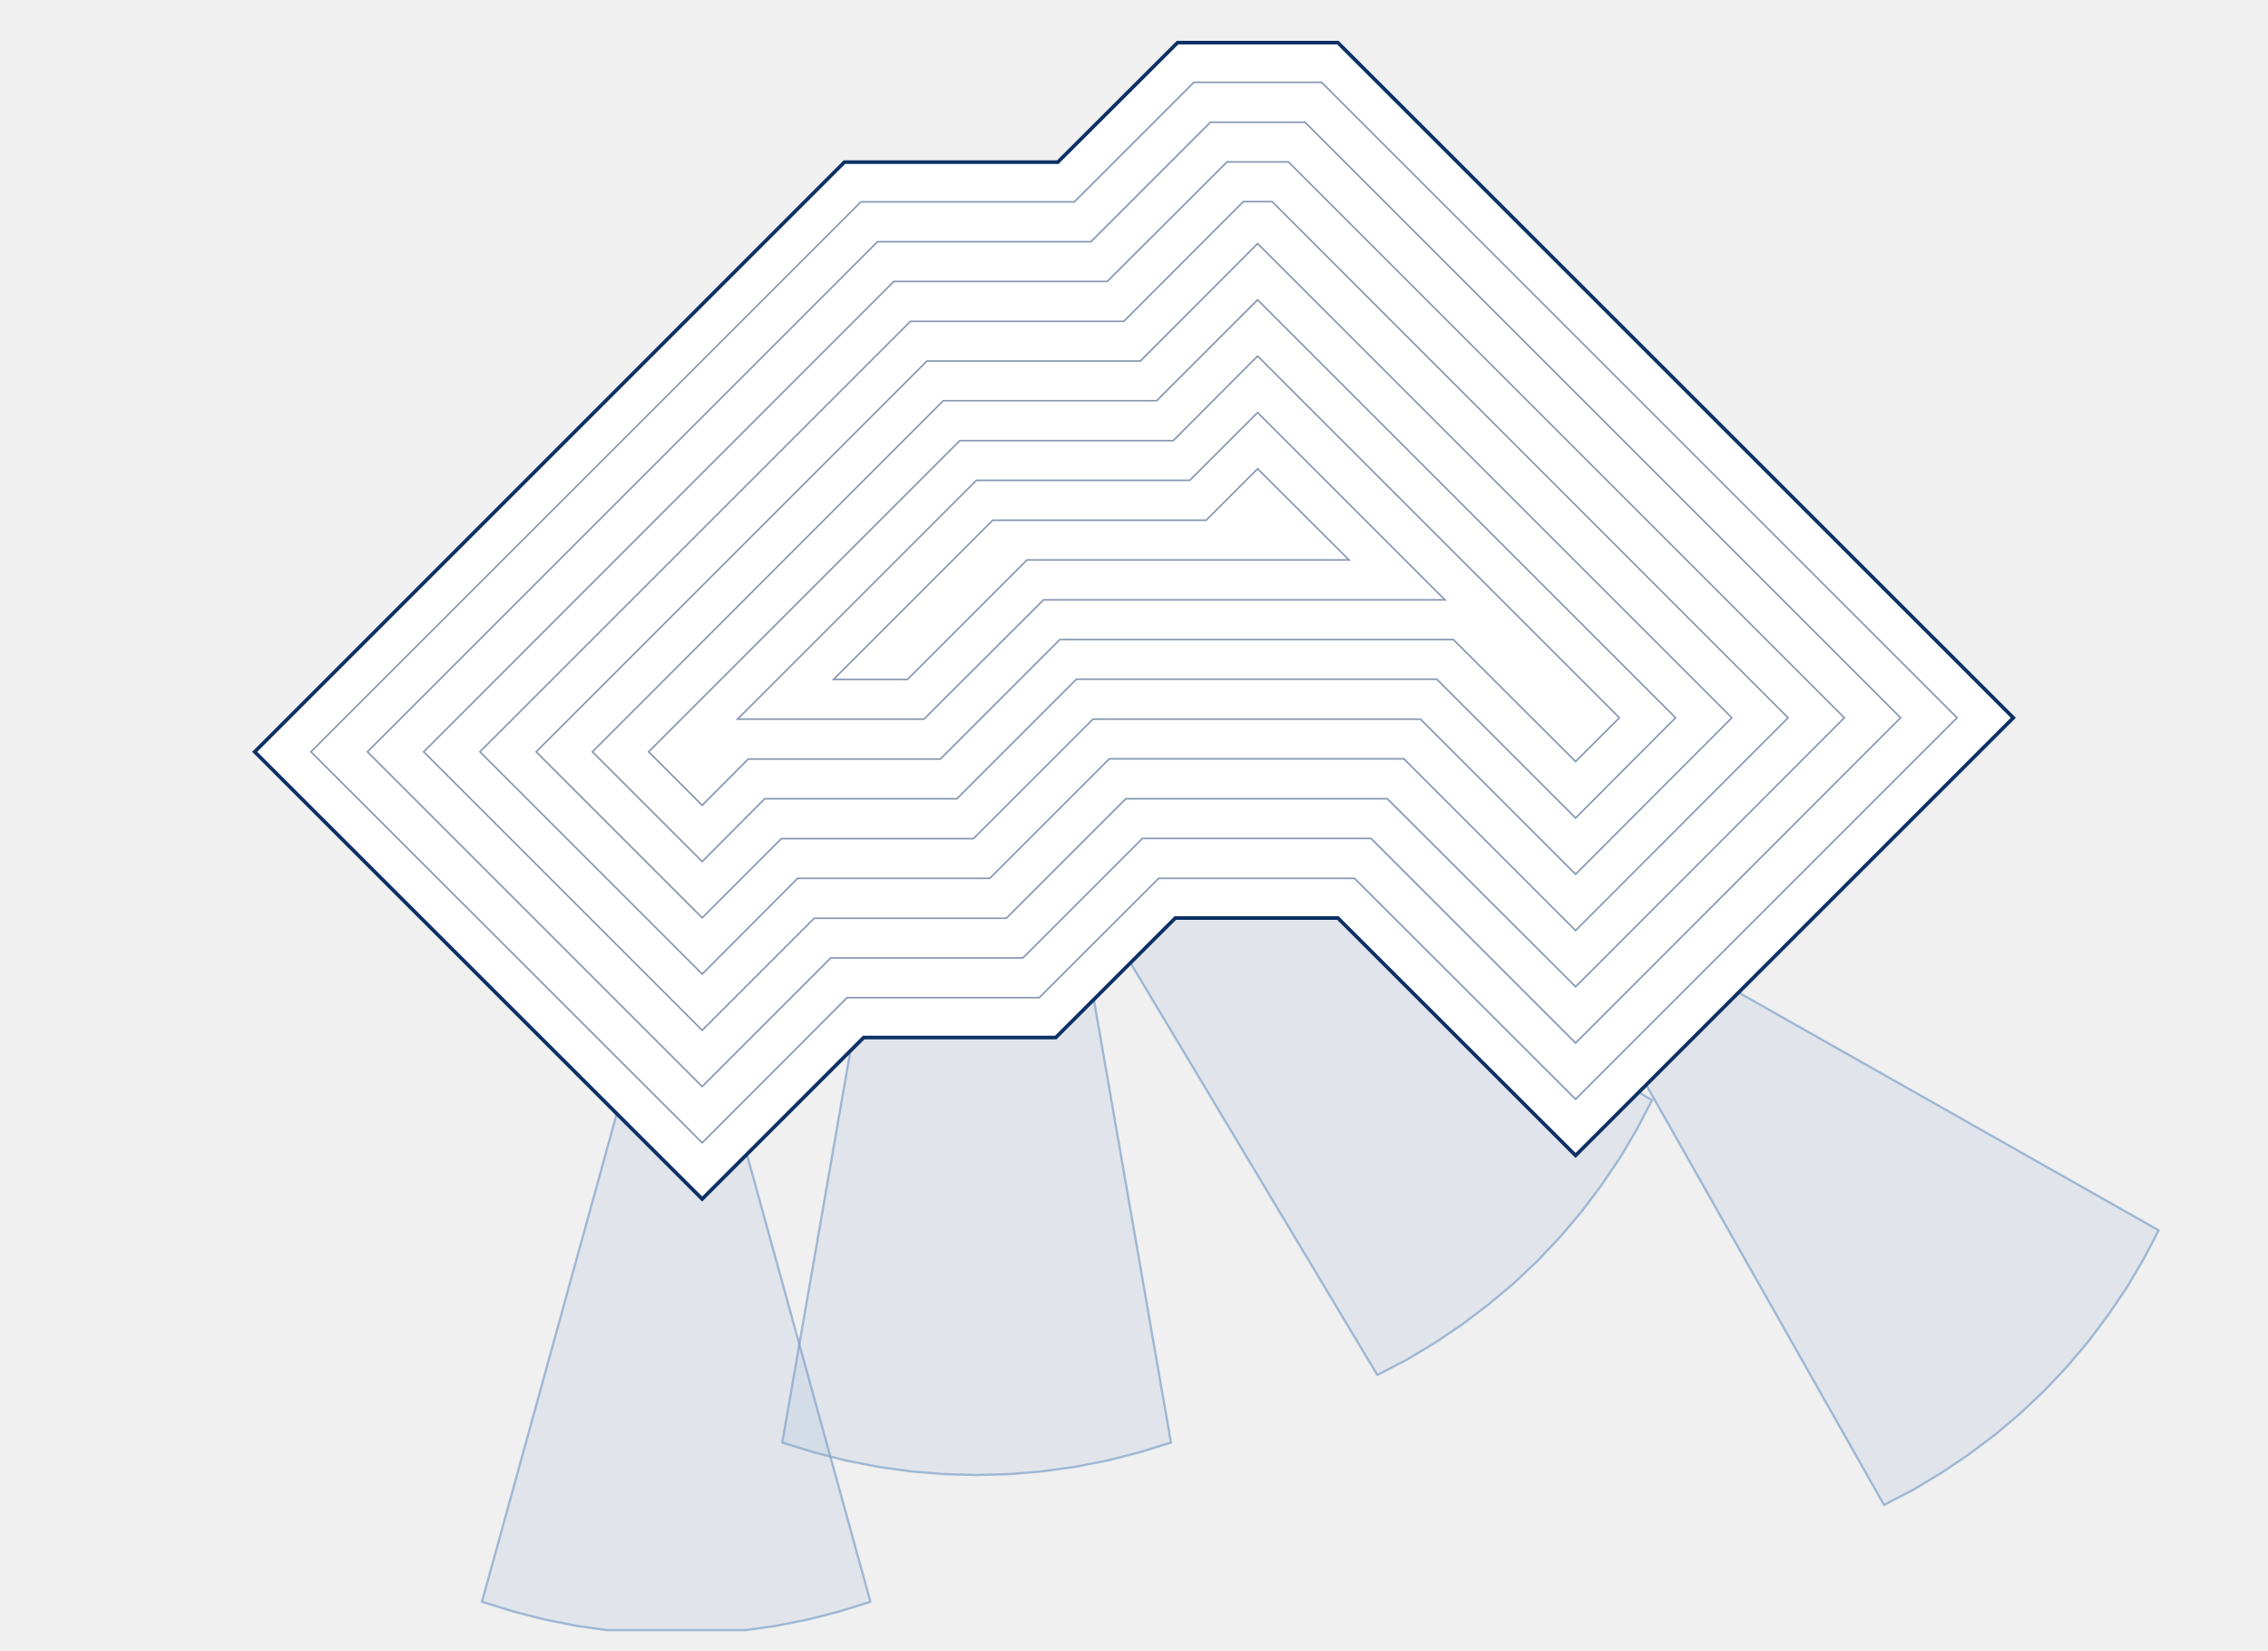
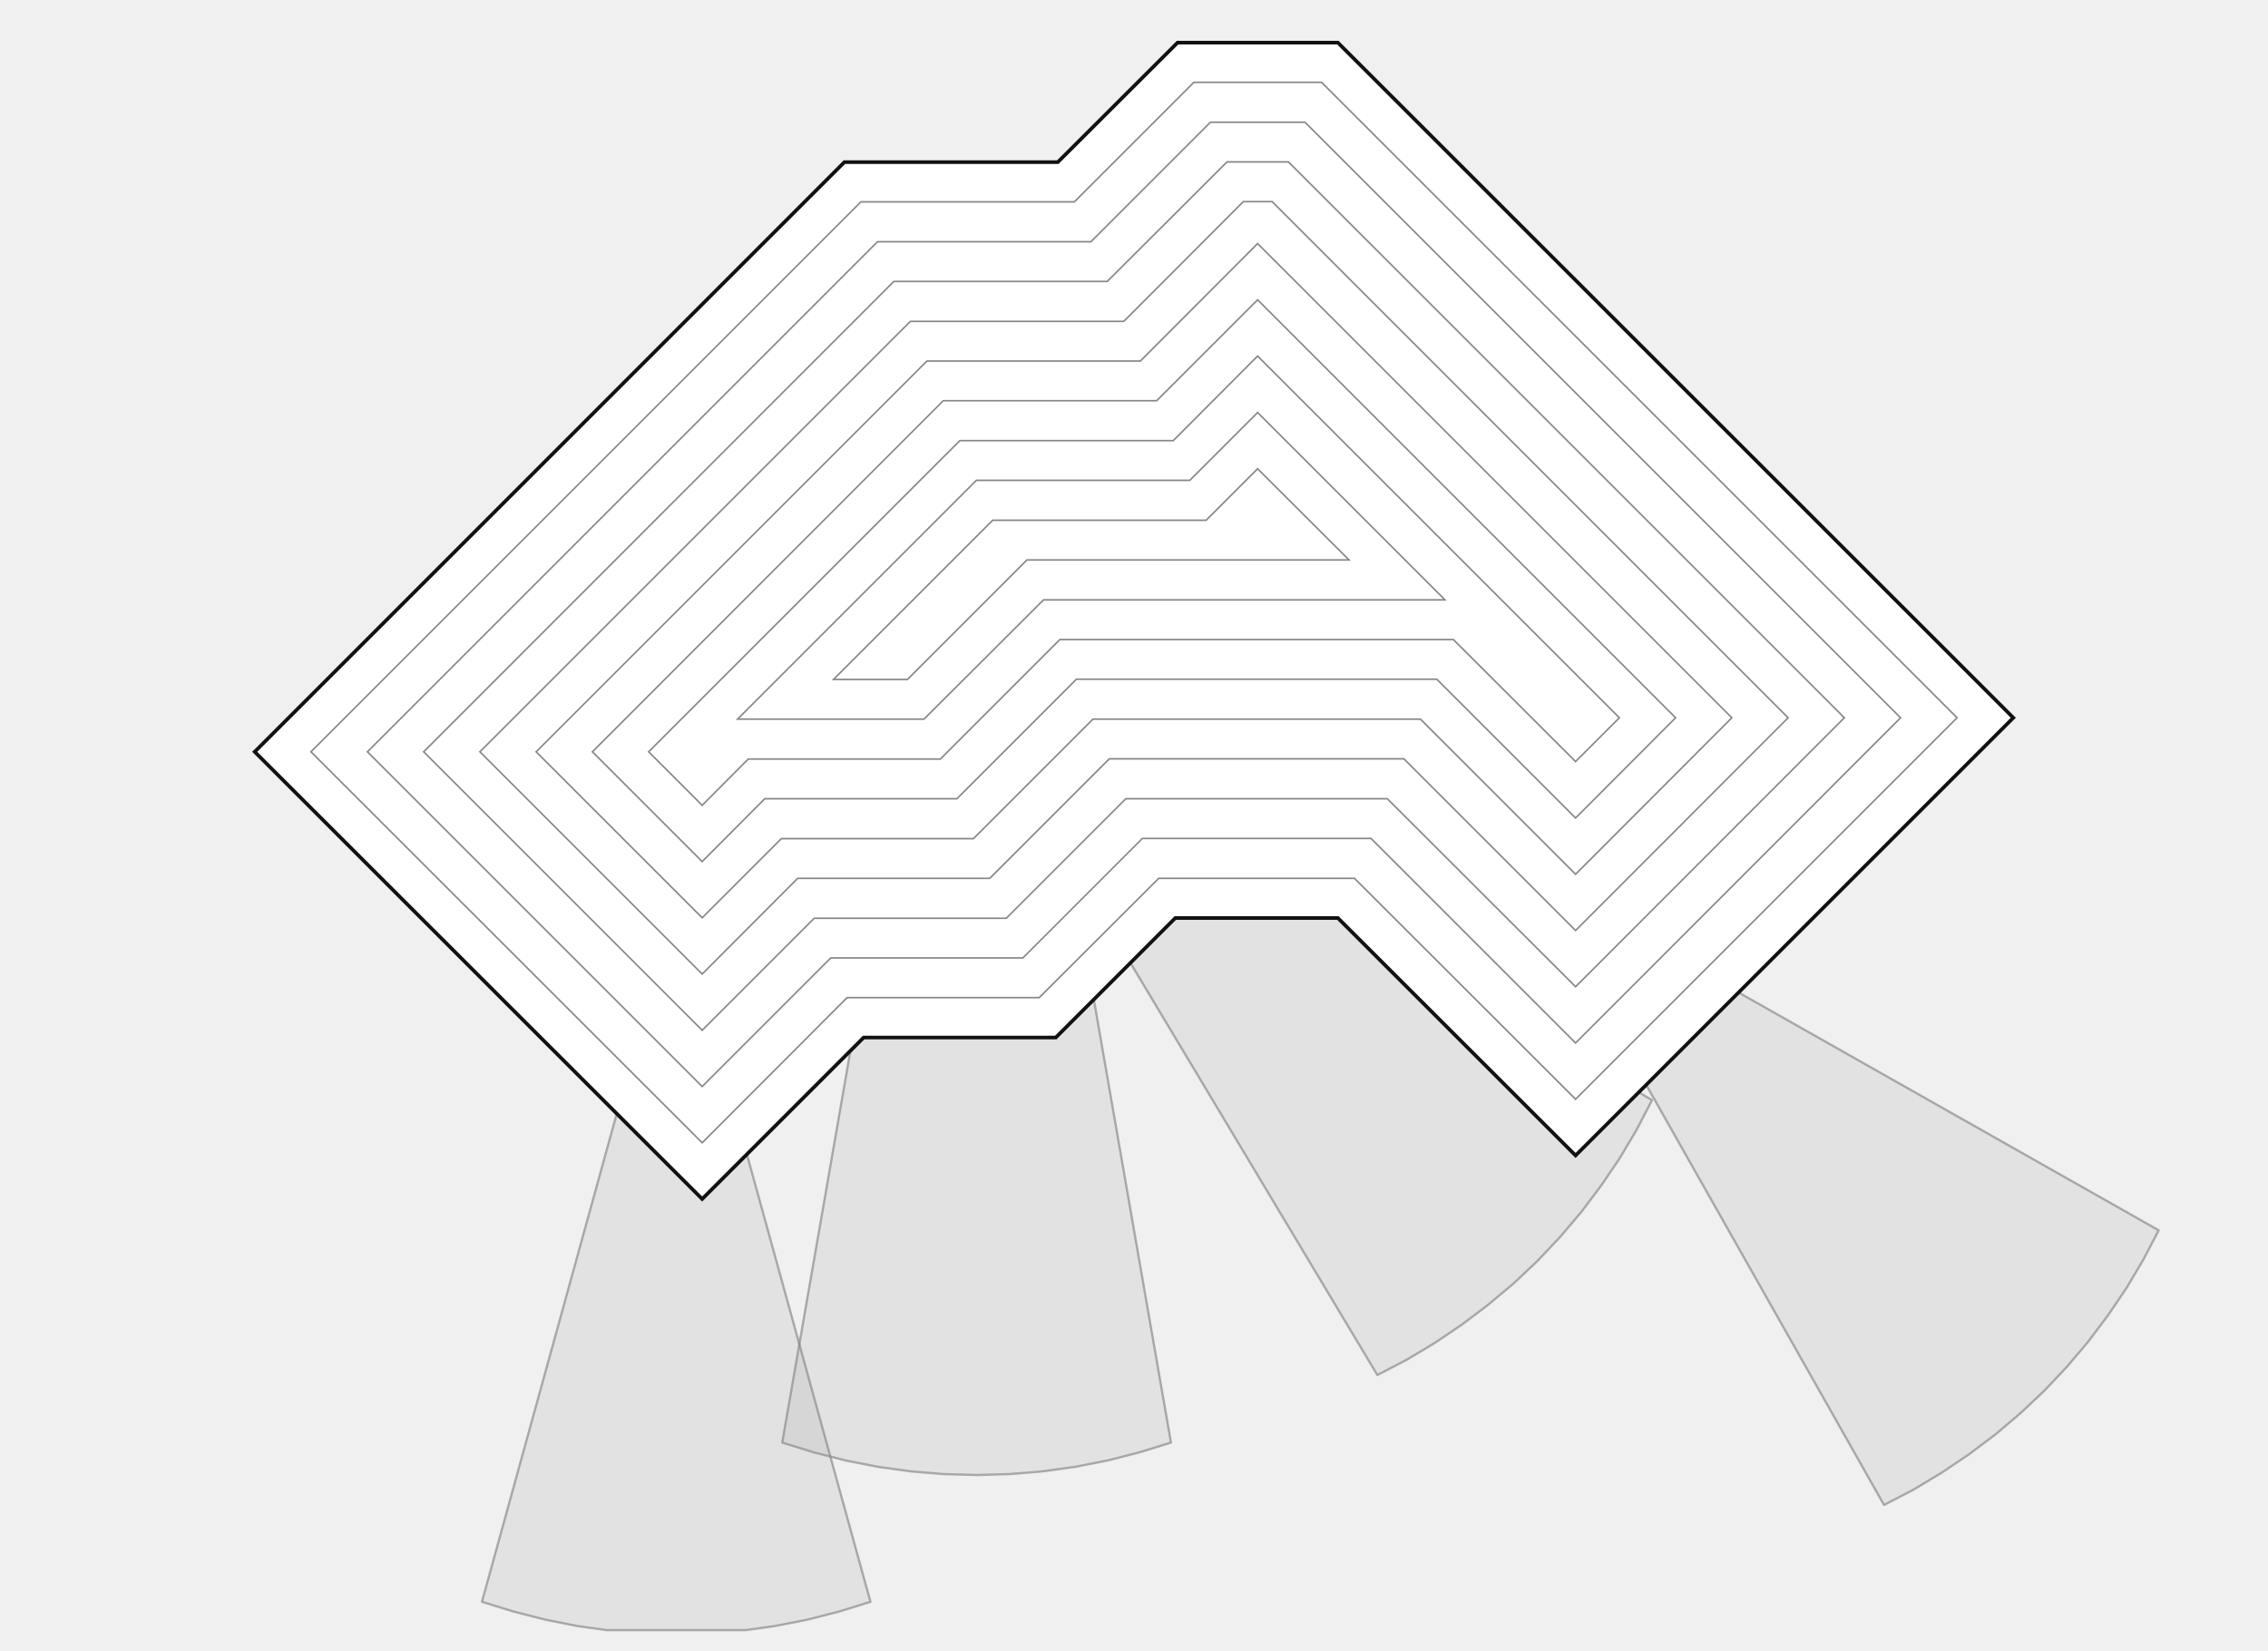
<svg xmlns="http://www.w3.org/2000/svg" viewBox="0 0 1000 728" class="roofplan" role="img" aria-label="Půdorys střechy domu 182j47 s výhledy z oken do zahrady">
  <defs />
-   <g class="rays" fill="#81A1C9" fill-opacity=".14" stroke="#81A1C9" stroke-width="1" stroke-opacity=".7" stroke-linejoin="round">
+   <g class="rays" fill="#8C8C8C" fill-opacity=".14" stroke="#8C8C8C" stroke-width="1" stroke-opacity=".7" stroke-linejoin="round">
    <path style="transform-origin:430.6px 387.3px" d="M387.2 646.8 L372.9 644.0 L358.8 640.4 L344.9 636.1 L388.2 387.3 L473.0 387.3 L516.3 636.1 L502.4 640.4 L488.3 644.0 L474.0 646.8 L459.6 648.8 L445.1 650.0 L430.6 650.4 L416.1 650.0 L401.6 648.8 L387.2 646.8 Z" />
    <path style="transform-origin:491.9px 369.8px" d="M508.4 353.3 L650.8 438.7 L652.1 439.9 L652.9 439.9 L728.4 485.1 L721.7 498.0 L714.3 510.5 L706.1 522.6 L697.4 534.2 L688.0 545.3 L678.0 555.9 L667.4 565.9 L656.3 575.2 L644.7 584.0 L632.7 592.1 L620.2 599.6 L607.3 606.3 L475.5 386.3 L491.9 369.8 L508.4 353.3 Z" />
    <path style="transform-origin:298.2px 457.5px" d="M240.5 714.2 L226.4 710.6 L212.5 706.3 L281.2 457.5 L315.1 457.5 L383.8 706.3 L370.0 710.6 L355.9 714.2 L341.6 717.0 L328.7 718.8 L267.6 718.8 L254.7 717.0 L240.5 714.2 Z" />
    <path style="transform-origin:715.3px 427.1px" d="M951.8 542.5 L945.1 555.3 L937.7 567.8 L929.5 579.9 L920.8 591.5 L911.4 602.6 L901.4 613.2 L890.8 623.2 L879.7 632.6 L868.1 641.3 L856.1 649.4 L843.6 656.9 L830.7 663.6 L703.5 438.9 L727.1 415.3 L951.8 542.5 Z" />
  </g>
-   <g class="roof" fill="#fff" stroke="#0C3165" stroke-width="1">
+   <g class="roof" fill="#fff" stroke="#111111" stroke-width="1">
    <path class="eave" stroke-width="1.6" d="M309.6 528.7 L112.3 331.5 L372.3 71.5 L466.4 71.5 L519.2 18.8 L589.9 18.8 L887.7 316.5 L694.7 509.5 L589.9 404.8 L518.2 404.8 L465.5 457.5 L380.8 457.5 L309.6 528.7 Z" />
  </g>
-   <g class="contours" fill="none" stroke="#0C3165" stroke-width=".7" stroke-opacity=".5">
+   <g class="contours" fill="none" stroke="#111111" stroke-width=".7" stroke-opacity=".5">
    <path d="M309.6 503.9 L137.1 331.5 L379.6 89.0 L473.7 89.0 L526.4 36.3 L582.7 36.3 L862.9 316.5 L694.7 484.7 L597.2 387.3 L510.9 387.3 L458.2 439.9 L373.5 439.9 L309.6 503.9 Z" />
    <path d="M309.6 479.1 L162.0 331.5 L386.9 106.6 L481.0 106.6 L533.7 53.9 L575.4 53.9 L838.0 316.5 L694.7 459.9 L604.5 369.7 L503.7 369.7 L451.0 422.4 L366.3 422.4 L309.6 479.1 Z" />
    <path d="M309.6 454.3 L186.8 331.5 L394.1 124.1 L488.2 124.1 L541.0 71.4 L568.1 71.4 L813.2 316.5 L694.7 435.1 L611.7 352.2 L496.4 352.2 L443.7 404.9 L359.0 404.9 L309.6 454.3 Z" />
    <path d="M309.6 429.5 L211.6 331.5 L401.4 141.7 L495.5 141.7 L548.2 88.9 L560.9 88.9 L788.4 316.5 L694.7 410.3 L619.0 334.6 L489.1 334.6 L436.4 387.3 L351.7 387.3 L309.6 429.5 Z" />
    <path d="M309.6 404.7 L236.4 331.5 L408.7 159.2 L502.8 159.2 L554.5 107.4 L763.6 316.5 L694.7 385.5 L626.3 317.1 L481.9 317.1 L429.2 369.8 L344.5 369.8 L309.6 404.7 Z" />
    <path d="M309.6 379.9 L261.2 331.5 L415.9 176.7 L510.0 176.7 L554.5 132.2 L738.8 316.5 L694.7 360.7 L633.5 299.5 L474.6 299.5 L421.9 352.2 L337.2 352.2 L309.6 379.9 Z" />
    <path d="M309.6 355.1 L286.0 331.5 L423.2 194.3 L517.3 194.3 L554.5 157.0 L714.0 316.5 L694.7 335.8 L640.8 282.0 L467.3 282.0 L414.6 334.7 L329.9 334.7 L309.6 355.1 Z" />
    <path d="M325.2 317.1 L430.5 211.8 L524.6 211.8 L554.5 181.9 L637.1 264.5 L460.1 264.5 L407.4 317.1 L325.2 317.1 Z" />
    <path d="M367.5 299.6 L437.7 229.4 L531.8 229.4 L554.5 206.7 L594.8 246.9 L452.8 246.9 L400.1 299.6 L367.5 299.6 Z" />
  </g>
</svg>
